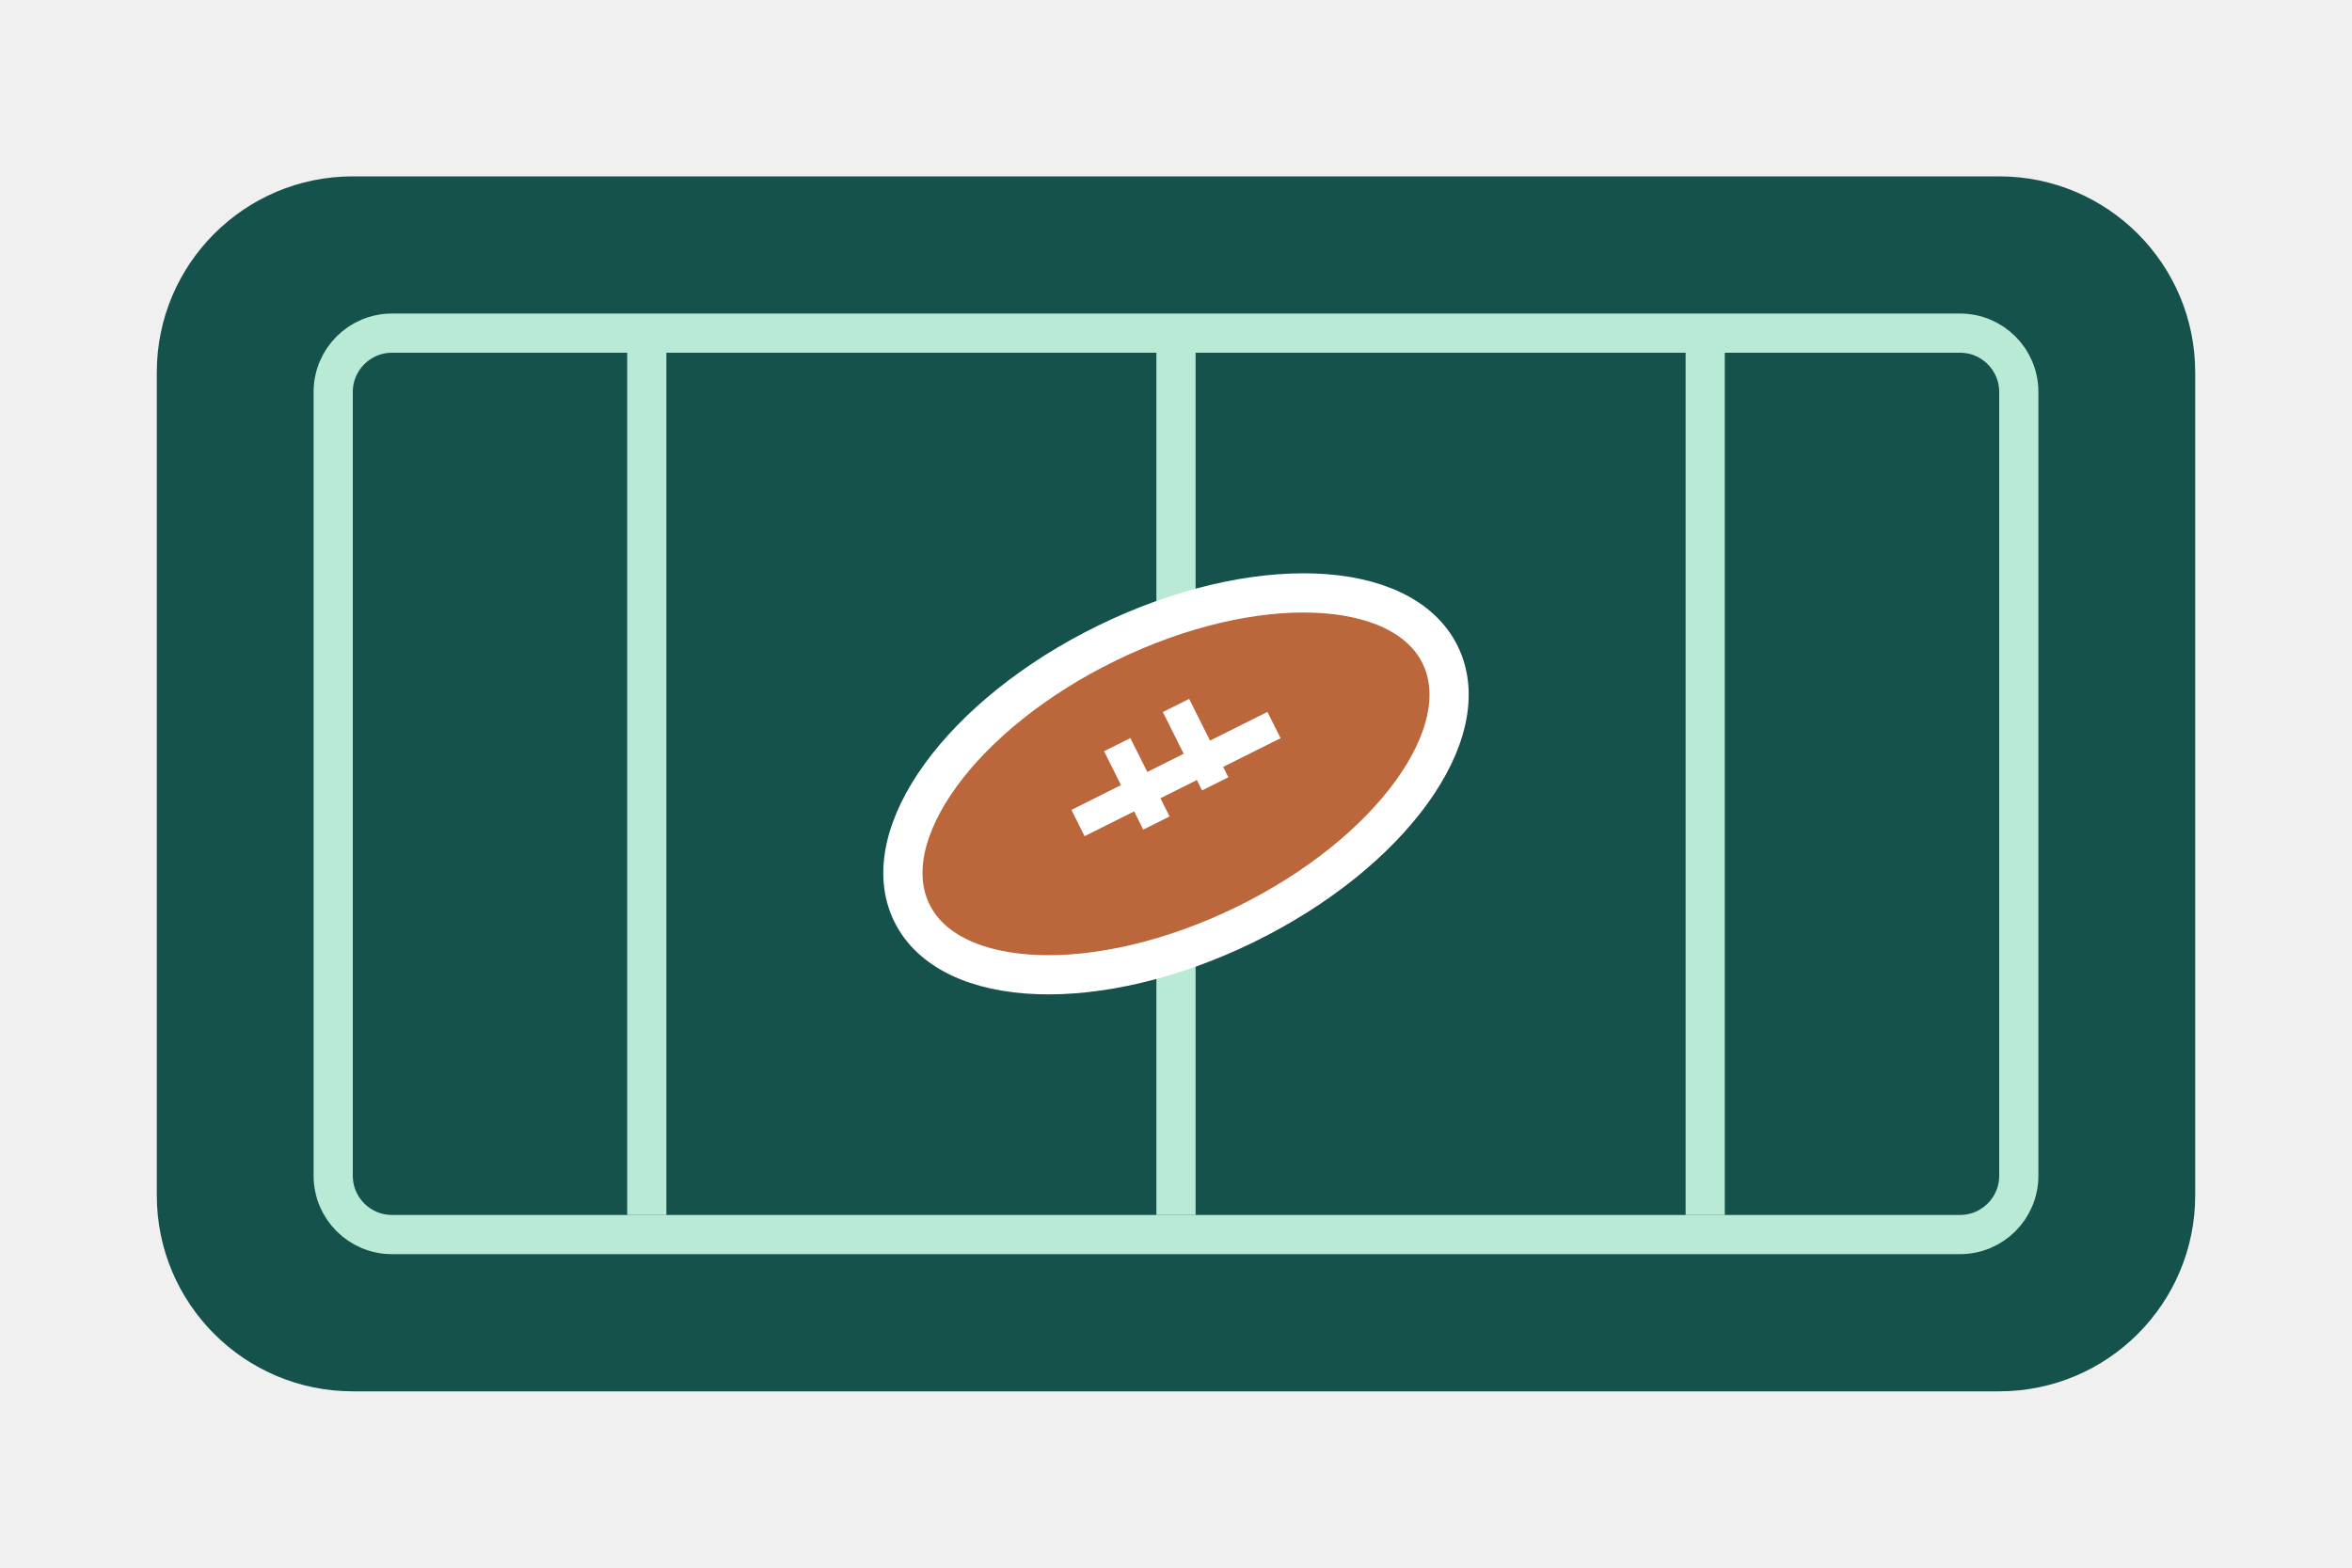
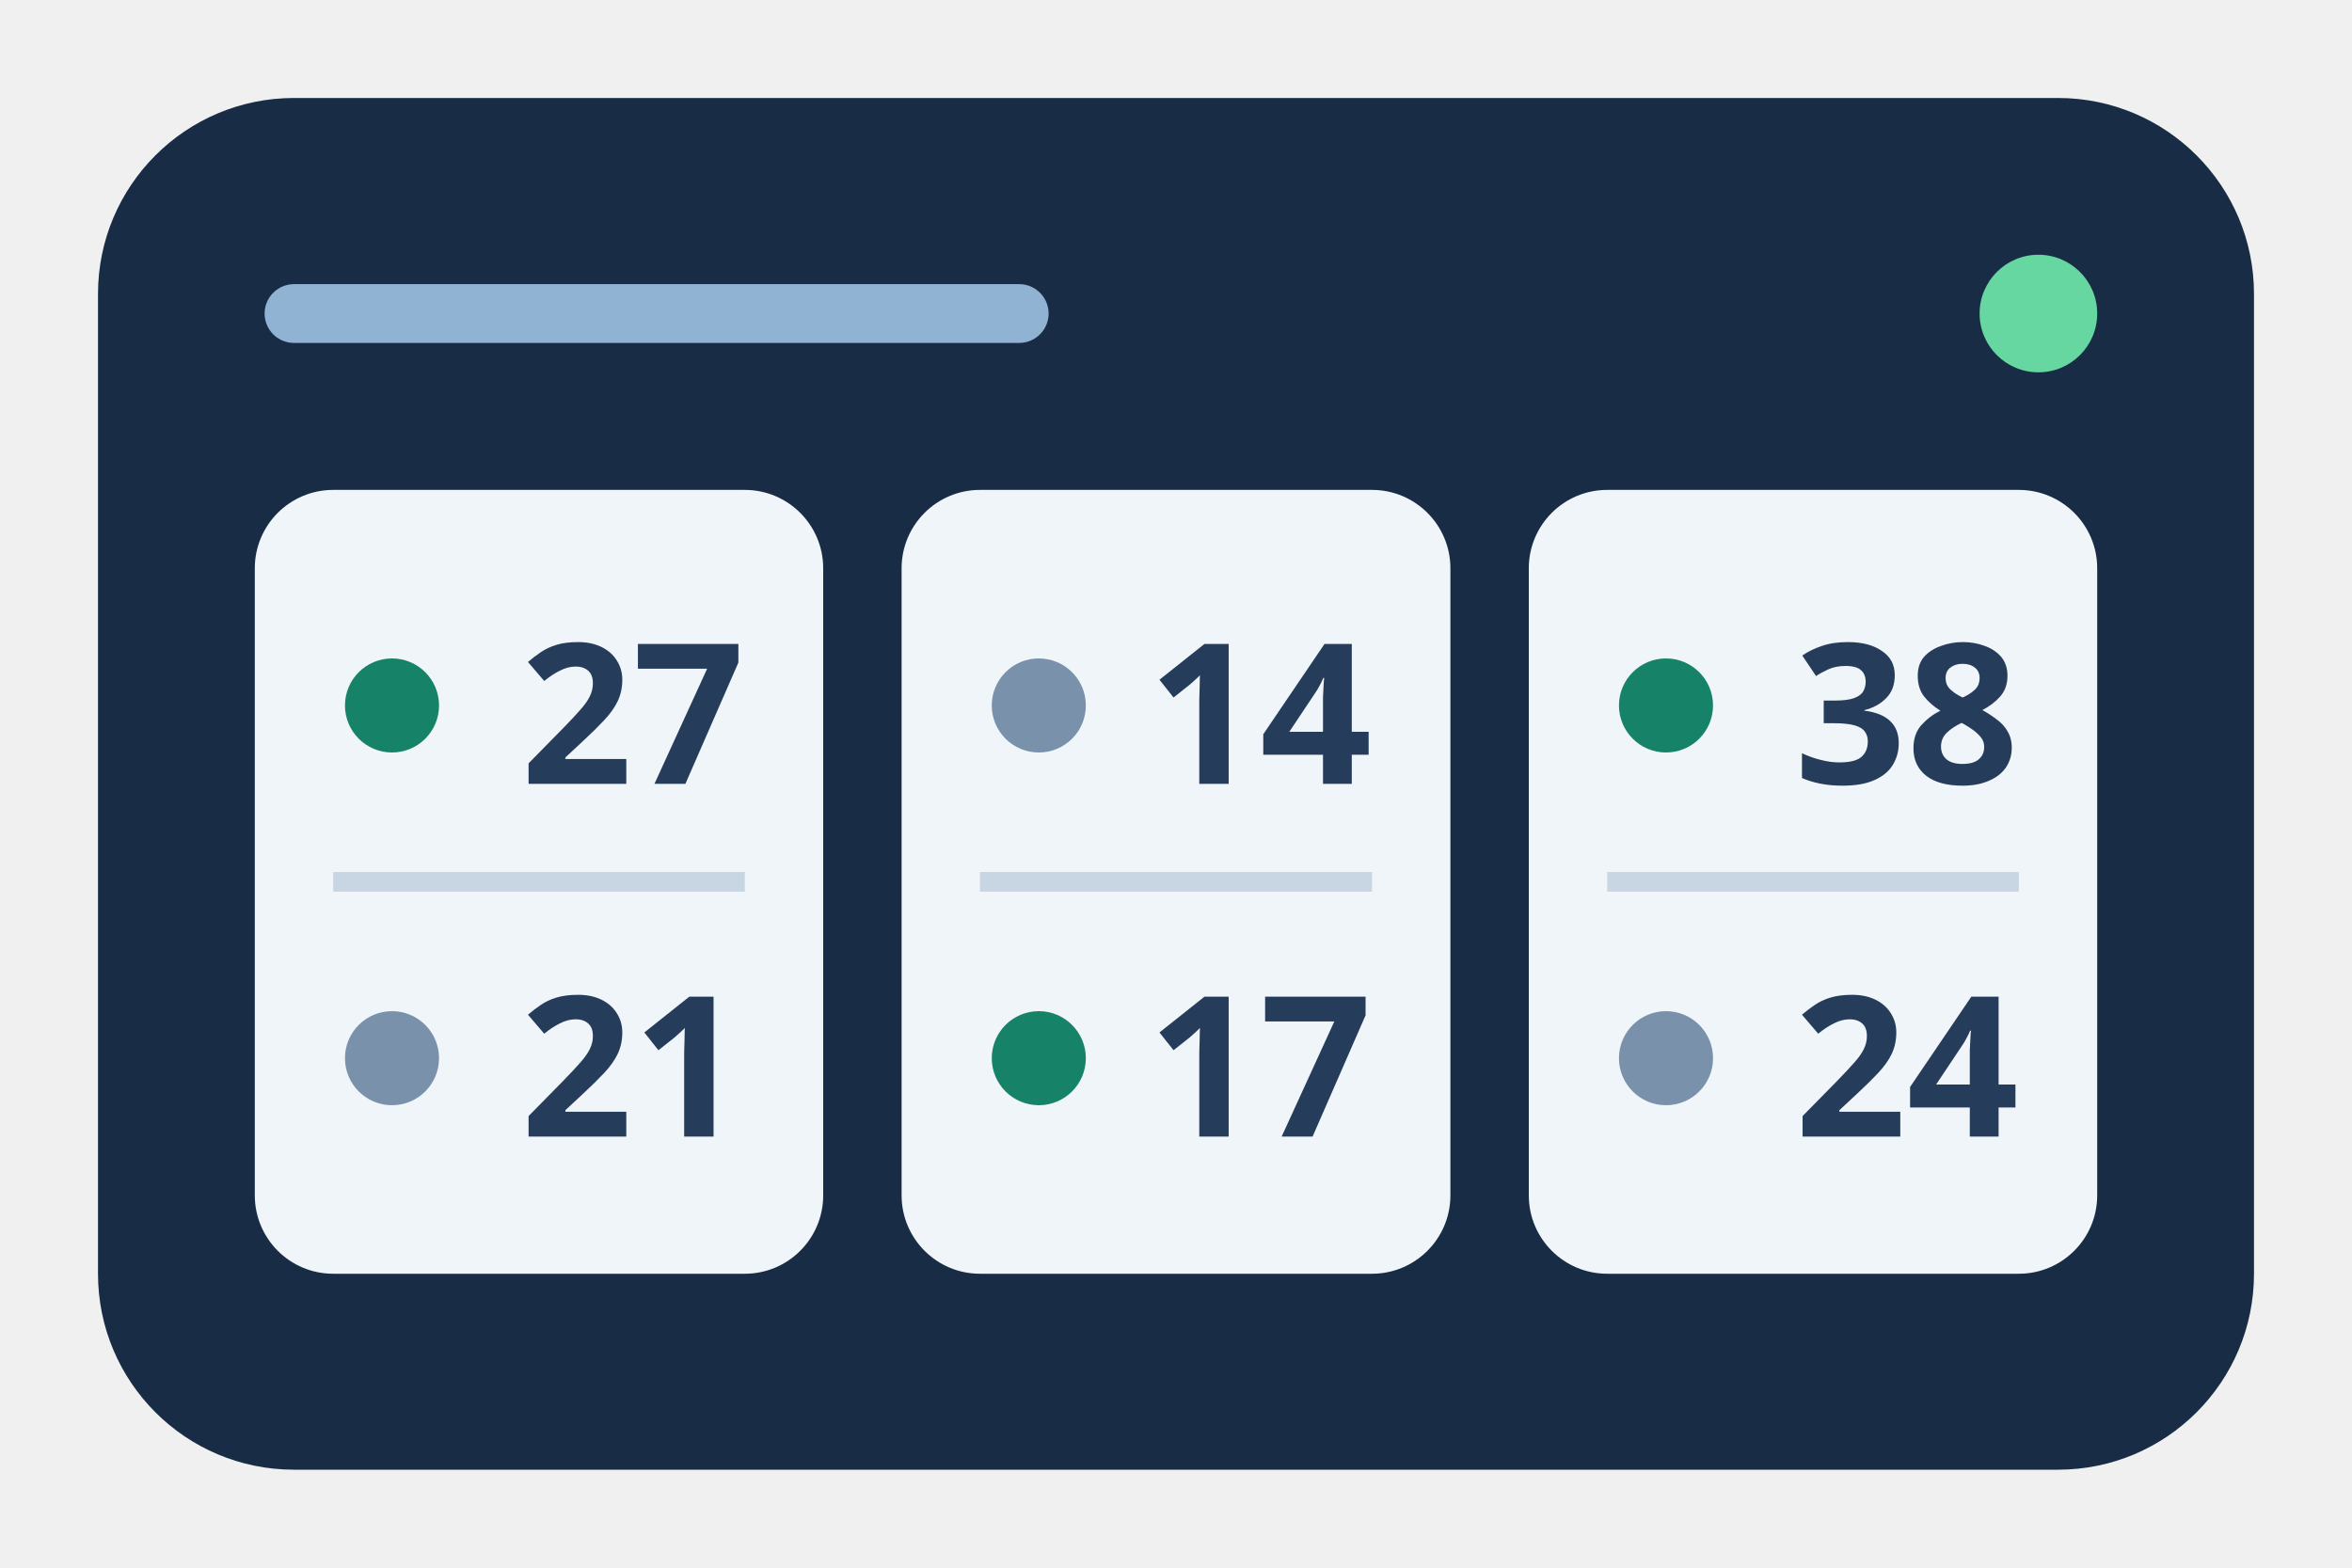
<svg xmlns="http://www.w3.org/2000/svg" viewBox="0 0 120 80">
-   <rect x="8" y="9" width="104" height="62" rx="10" fill="#14524b" />
-   <rect x="17" y="17" width="86" height="46" rx="3" fill="none" stroke="#b9ead6" stroke-width="2" />
-   <path d="M33 18v44m27-44v44m27-44v44" stroke="#b9ead6" stroke-width="2" />
-   <ellipse cx="60" cy="40" rx="15" ry="8" fill="#bc663b" stroke="#fff" stroke-width="2" transform="rotate(-26 60 40)" />
-   <path d="m55 42 10-5m-8 1 2 4m1-6 2 4" stroke="#fff" stroke-width="1.5" />
+   <rect x="5" y="5" width="110" height="70" rx="10" fill="#182c45" />
+   <path d="M15 16h37" stroke="#91b3d3" stroke-width="3" stroke-linecap="round" />
+   <circle cx="104" cy="16" r="3" fill="#67d7a1" />
+   <g fill="#f0f5fa">
+     <rect x="13" y="25" width="29" height="40" rx="4" />
+     <rect x="46" y="25" width="28" height="40" rx="4" />
+     <rect x="78" y="25" width="29" height="40" rx="4" />
+   </g>
+   <path d="M17 45h21m12 0h20m12 0h21" stroke="#c8d5e2" />
+   <g font-family="system-ui,sans-serif" font-weight="800" font-size="10" fill="#253c5a" text-anchor="end">
+     <text x="38" y="40">27</text>
+     <text x="38" y="58">21</text>
+     <text x="70" y="40">14</text>
+     <text x="70" y="58">17</text>
+     <text x="103" y="40">38</text>
+     <text x="103" y="58">24</text>
+   </g>
+   <g fill="#168368">
+     <circle cx="20" cy="36" r="2.4" />
+     <circle cx="53" cy="54" r="2.4" />
+     <circle cx="85" cy="36" r="2.4" />
+   </g>
+   <g fill="#7991ab">
+     <circle cx="20" cy="54" r="2.4" />
+     <circle cx="53" cy="36" r="2.4" />
+     <circle cx="85" cy="54" r="2.4" />
+   </g>
</svg>
